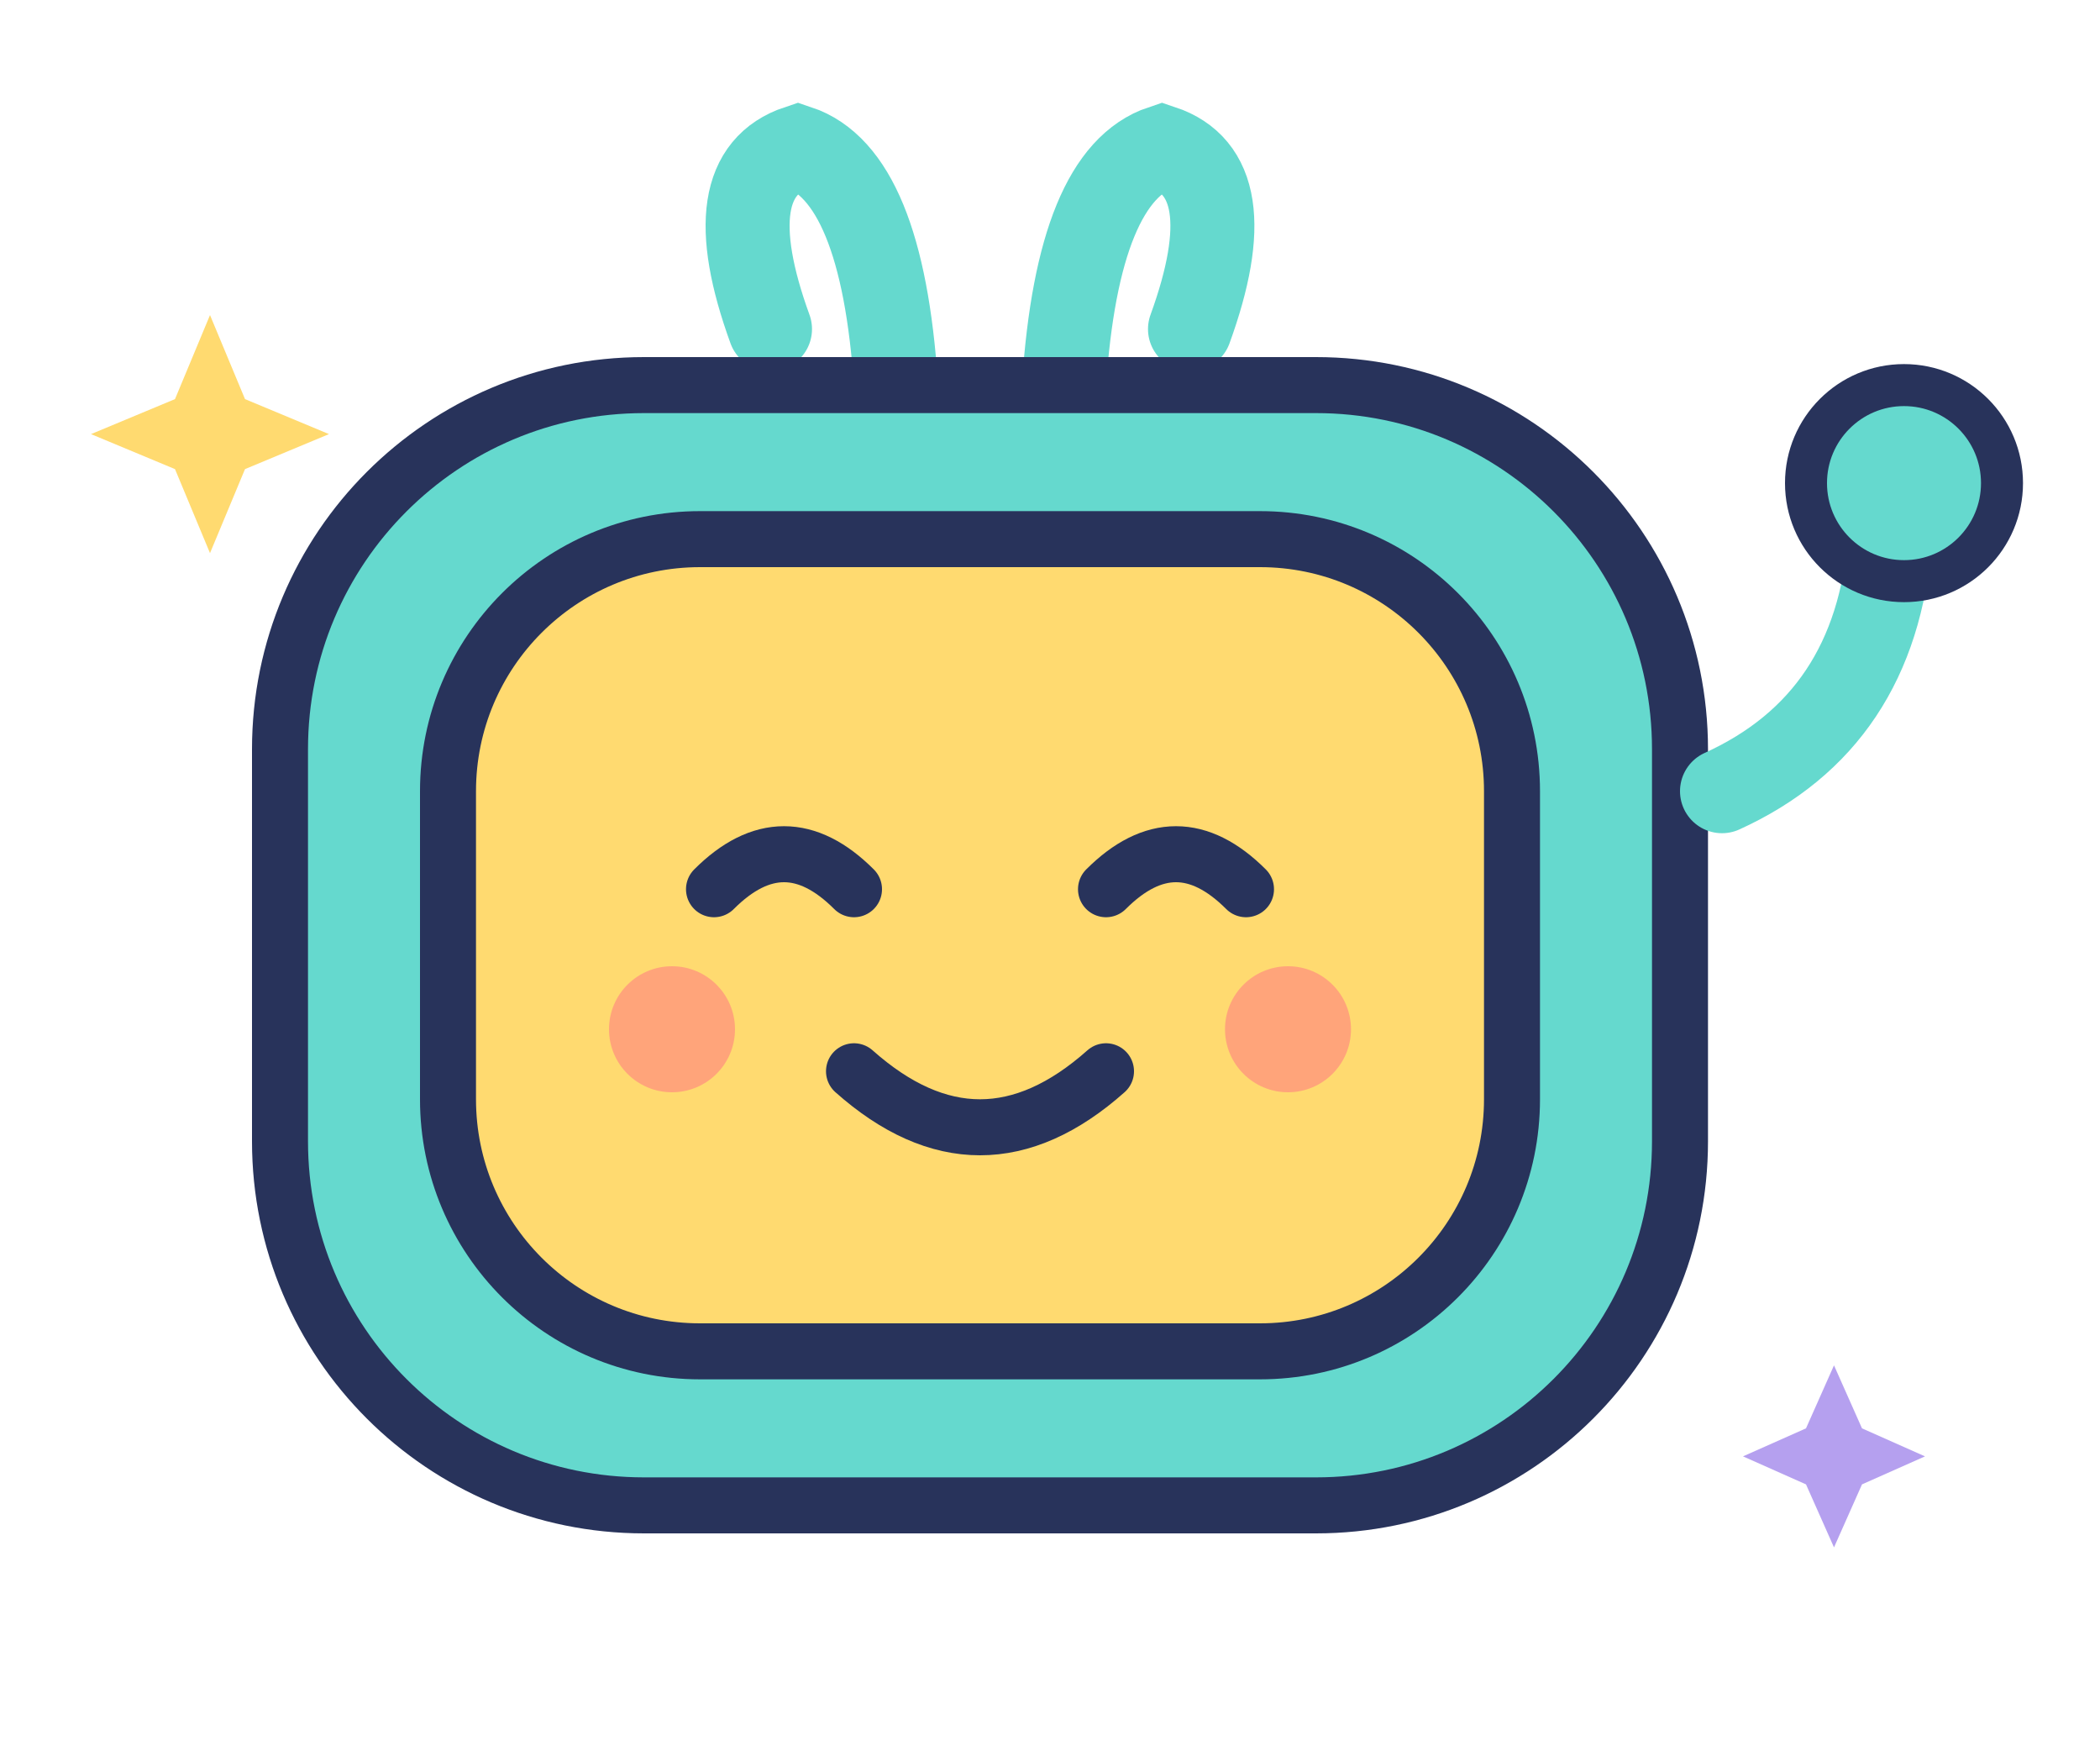
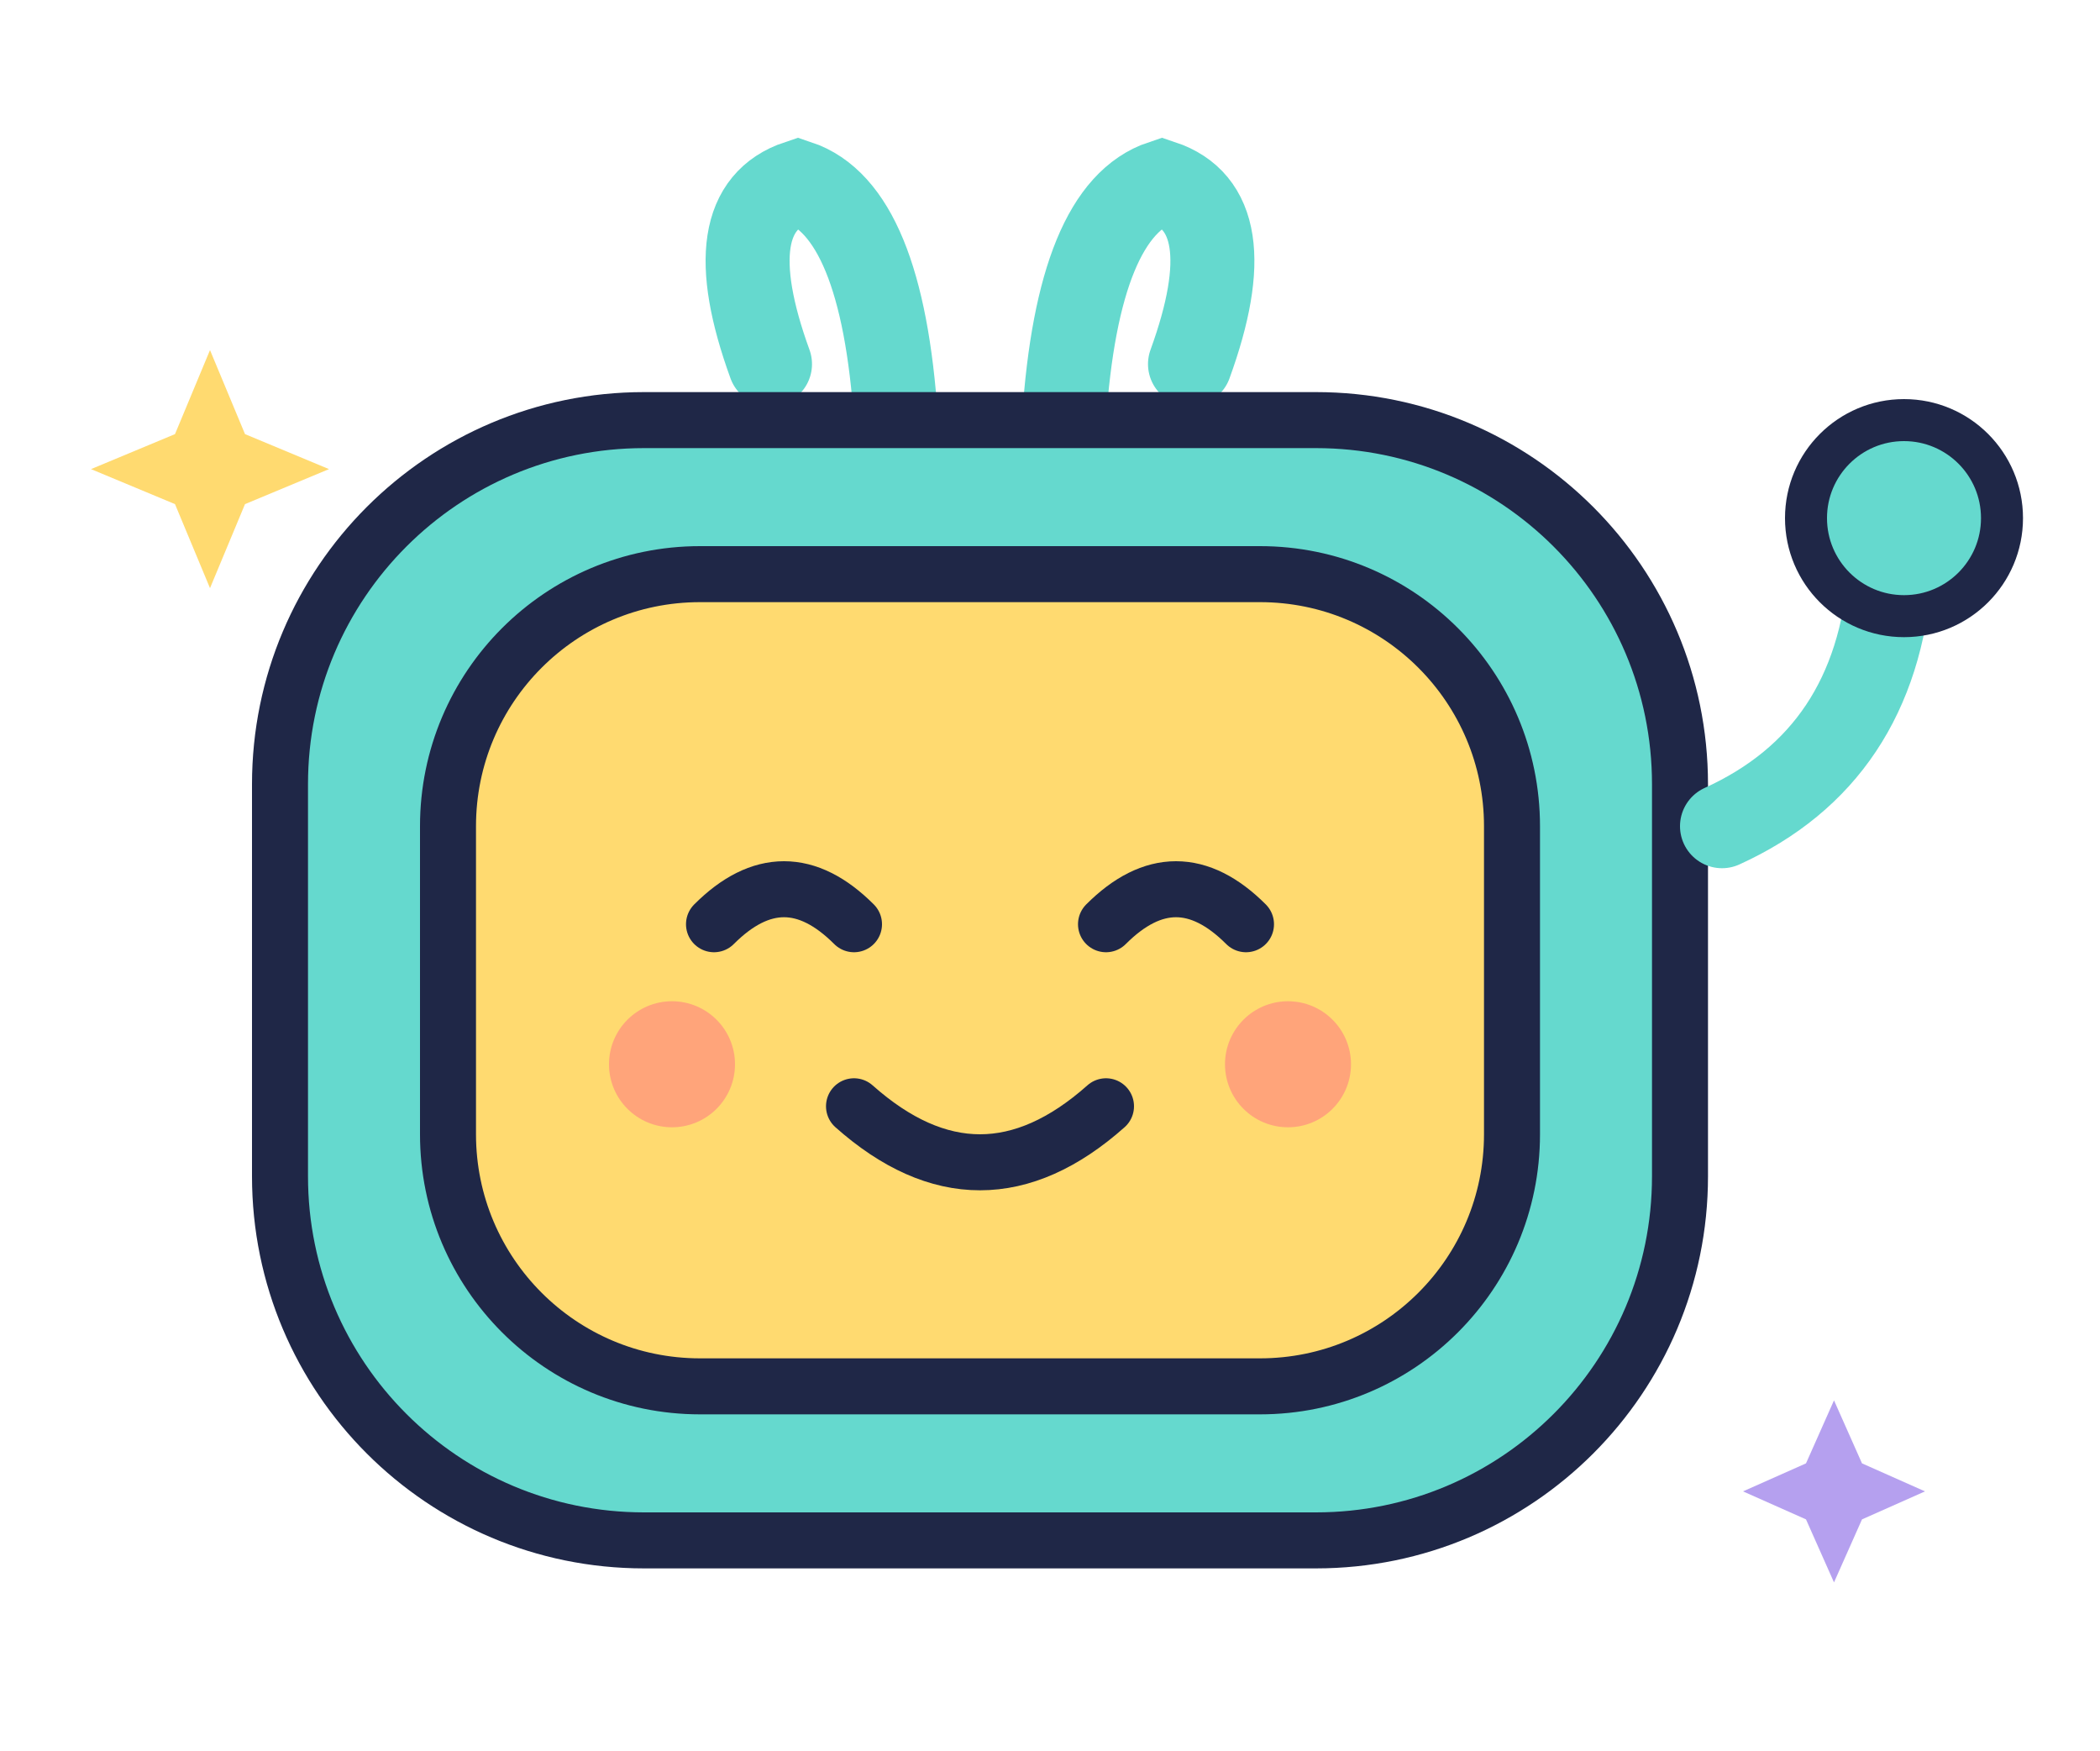
- <svg xmlns="http://www.w3.org/2000/svg" width="300" height="250" viewBox="0 0 300 240">
-   <path d="M110 42 Q102 20 114 16 Q126 20 128 50 M170 42 Q178 20 166 16 Q154 20 152 50" fill="none" stroke="#65D9CE" stroke-width="12" stroke-linecap="round" />
-   <rect x="40" y="50" width="200" height="160" rx="52" fill="#65D9CE" stroke="#28335B" stroke-width="8" />
-   <rect x="64" y="72" width="152" height="116" rx="36" fill="#FFDA70" stroke="#28335B" stroke-width="8" />
-   <path d="M102 122 Q112 112 122 122 M158 122 Q168 112 178 122" fill="none" stroke="#28335B" stroke-width="8" stroke-linecap="round" />
-   <circle cx="96" cy="142" r="9" fill="#FF927E" opacity="0.75" />
-   <circle cx="184" cy="142" r="9" fill="#FF927E" opacity="0.75" />
-   <path d="M122 148 Q140 164 158 148" fill="none" stroke="#28335B" stroke-width="8" stroke-linecap="round" />
-   <path d="M246 108 q22 -10 24 -36" fill="none" stroke="#65D9CE" stroke-width="12" stroke-linecap="round" />
-   <circle cx="272" cy="64" r="14" fill="#65D9CE" stroke="#28335B" stroke-width="6" />
-   <path d="M30 40 l5 12 12 5 -12 5 -5 12 -5 -12 -12 -5 12 -5 z" fill="#FFDA70" />
-   <path d="M262 190 l4 9 9 4 -9 4 -4 9 -4 -9 -9 -4 9 -4 z" fill="#B5A0EF" />
+ <svg xmlns="http://www.w3.org/2000/svg" width="300" height="250" viewBox="0 0 300 250">
+   <g transform="translate(0 10)">
+     <path d="M110 42 Q102 20 114 16 Q126 20 128 50 M170 42 Q178 20 166 16 Q154 20 152 50" fill="none" stroke="#65D9CE" stroke-width="12" stroke-linecap="round" />
+     <rect x="40" y="50" width="200" height="160" rx="52" fill="#65D9CE" stroke="#1F2747" stroke-width="8" />
+     <rect x="64" y="72" width="152" height="116" rx="36" fill="#FFDA70" stroke="#1F2747" stroke-width="8" />
+     <path d="M102 122 Q112 112 122 122 M158 122 Q168 112 178 122" fill="none" stroke="#1F2747" stroke-width="8" stroke-linecap="round" />
+     <circle cx="96" cy="142" r="9" fill="#FF927E" opacity="0.75" />
+     <circle cx="184" cy="142" r="9" fill="#FF927E" opacity="0.75" />
+     <path d="M122 148 Q140 164 158 148" fill="none" stroke="#1F2747" stroke-width="8" stroke-linecap="round" />
+     <path d="M246 108 q22 -10 24 -36" fill="none" stroke="#65D9CE" stroke-width="12" stroke-linecap="round" />
+     <circle cx="272" cy="64" r="14" fill="#65D9CE" stroke="#1F2747" stroke-width="6" />
+     <path d="M30 40 l5 12 12 5 -12 5 -5 12 -5 -12 -12 -5 12 -5 z" fill="#FFDA70" />
+     <path d="M262 190 l4 9 9 4 -9 4 -4 9 -4 -9 -9 -4 9 -4 z" fill="#B5A0EF" />
+   </g>
</svg>
